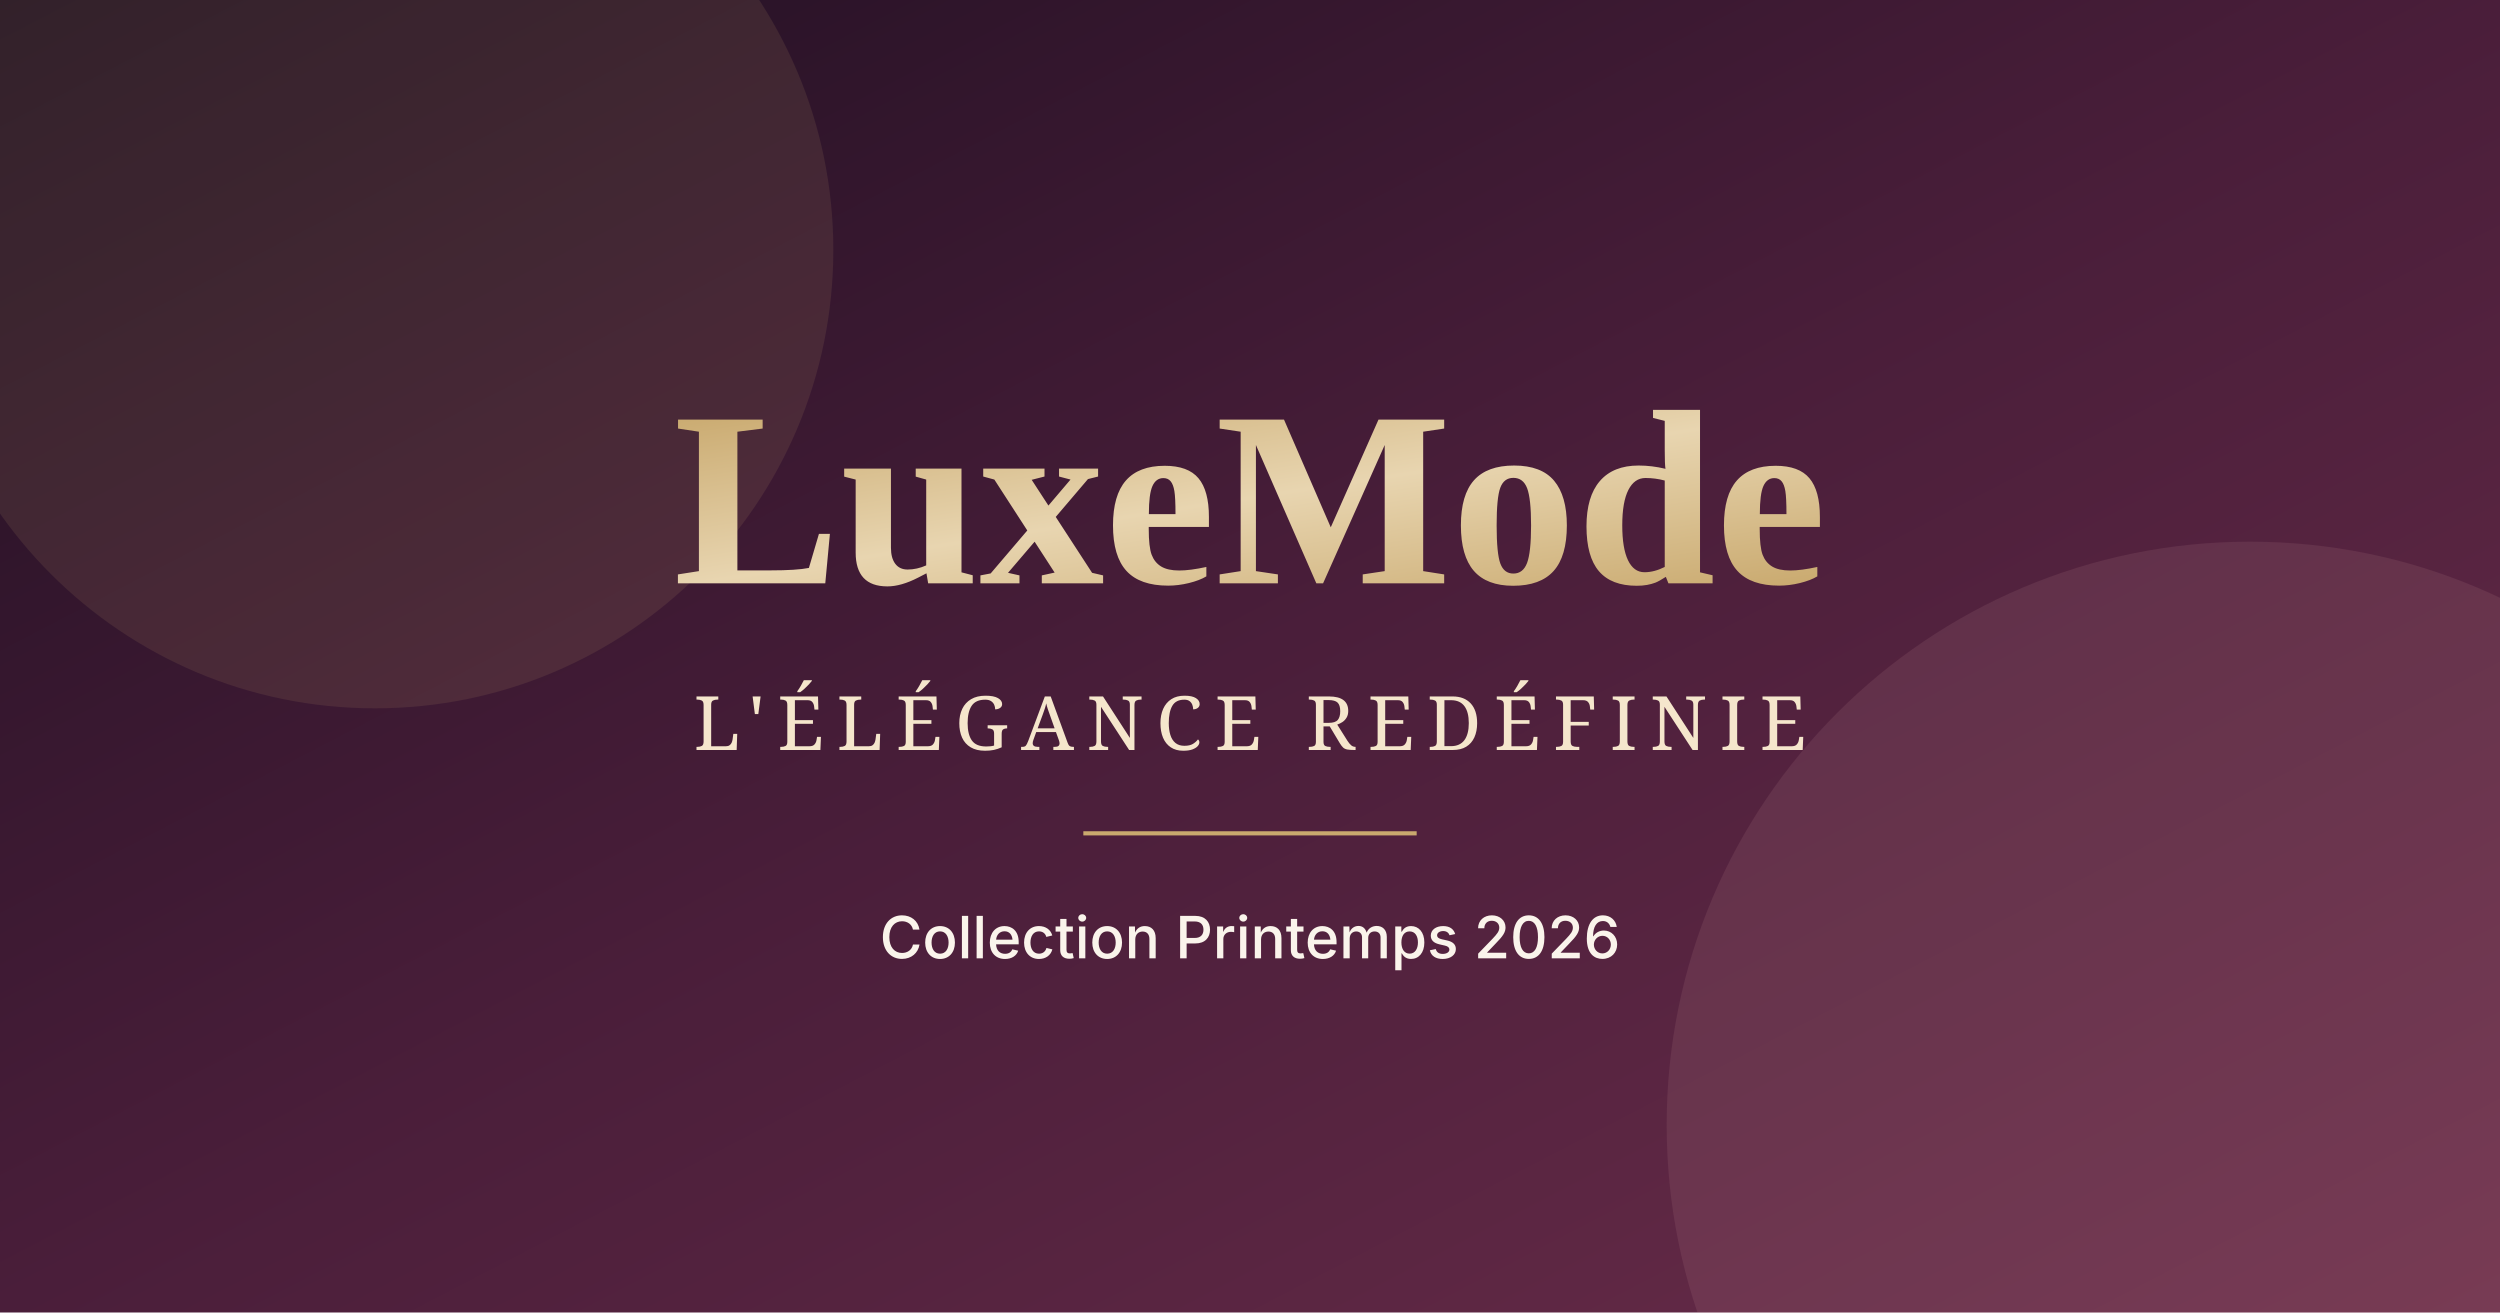
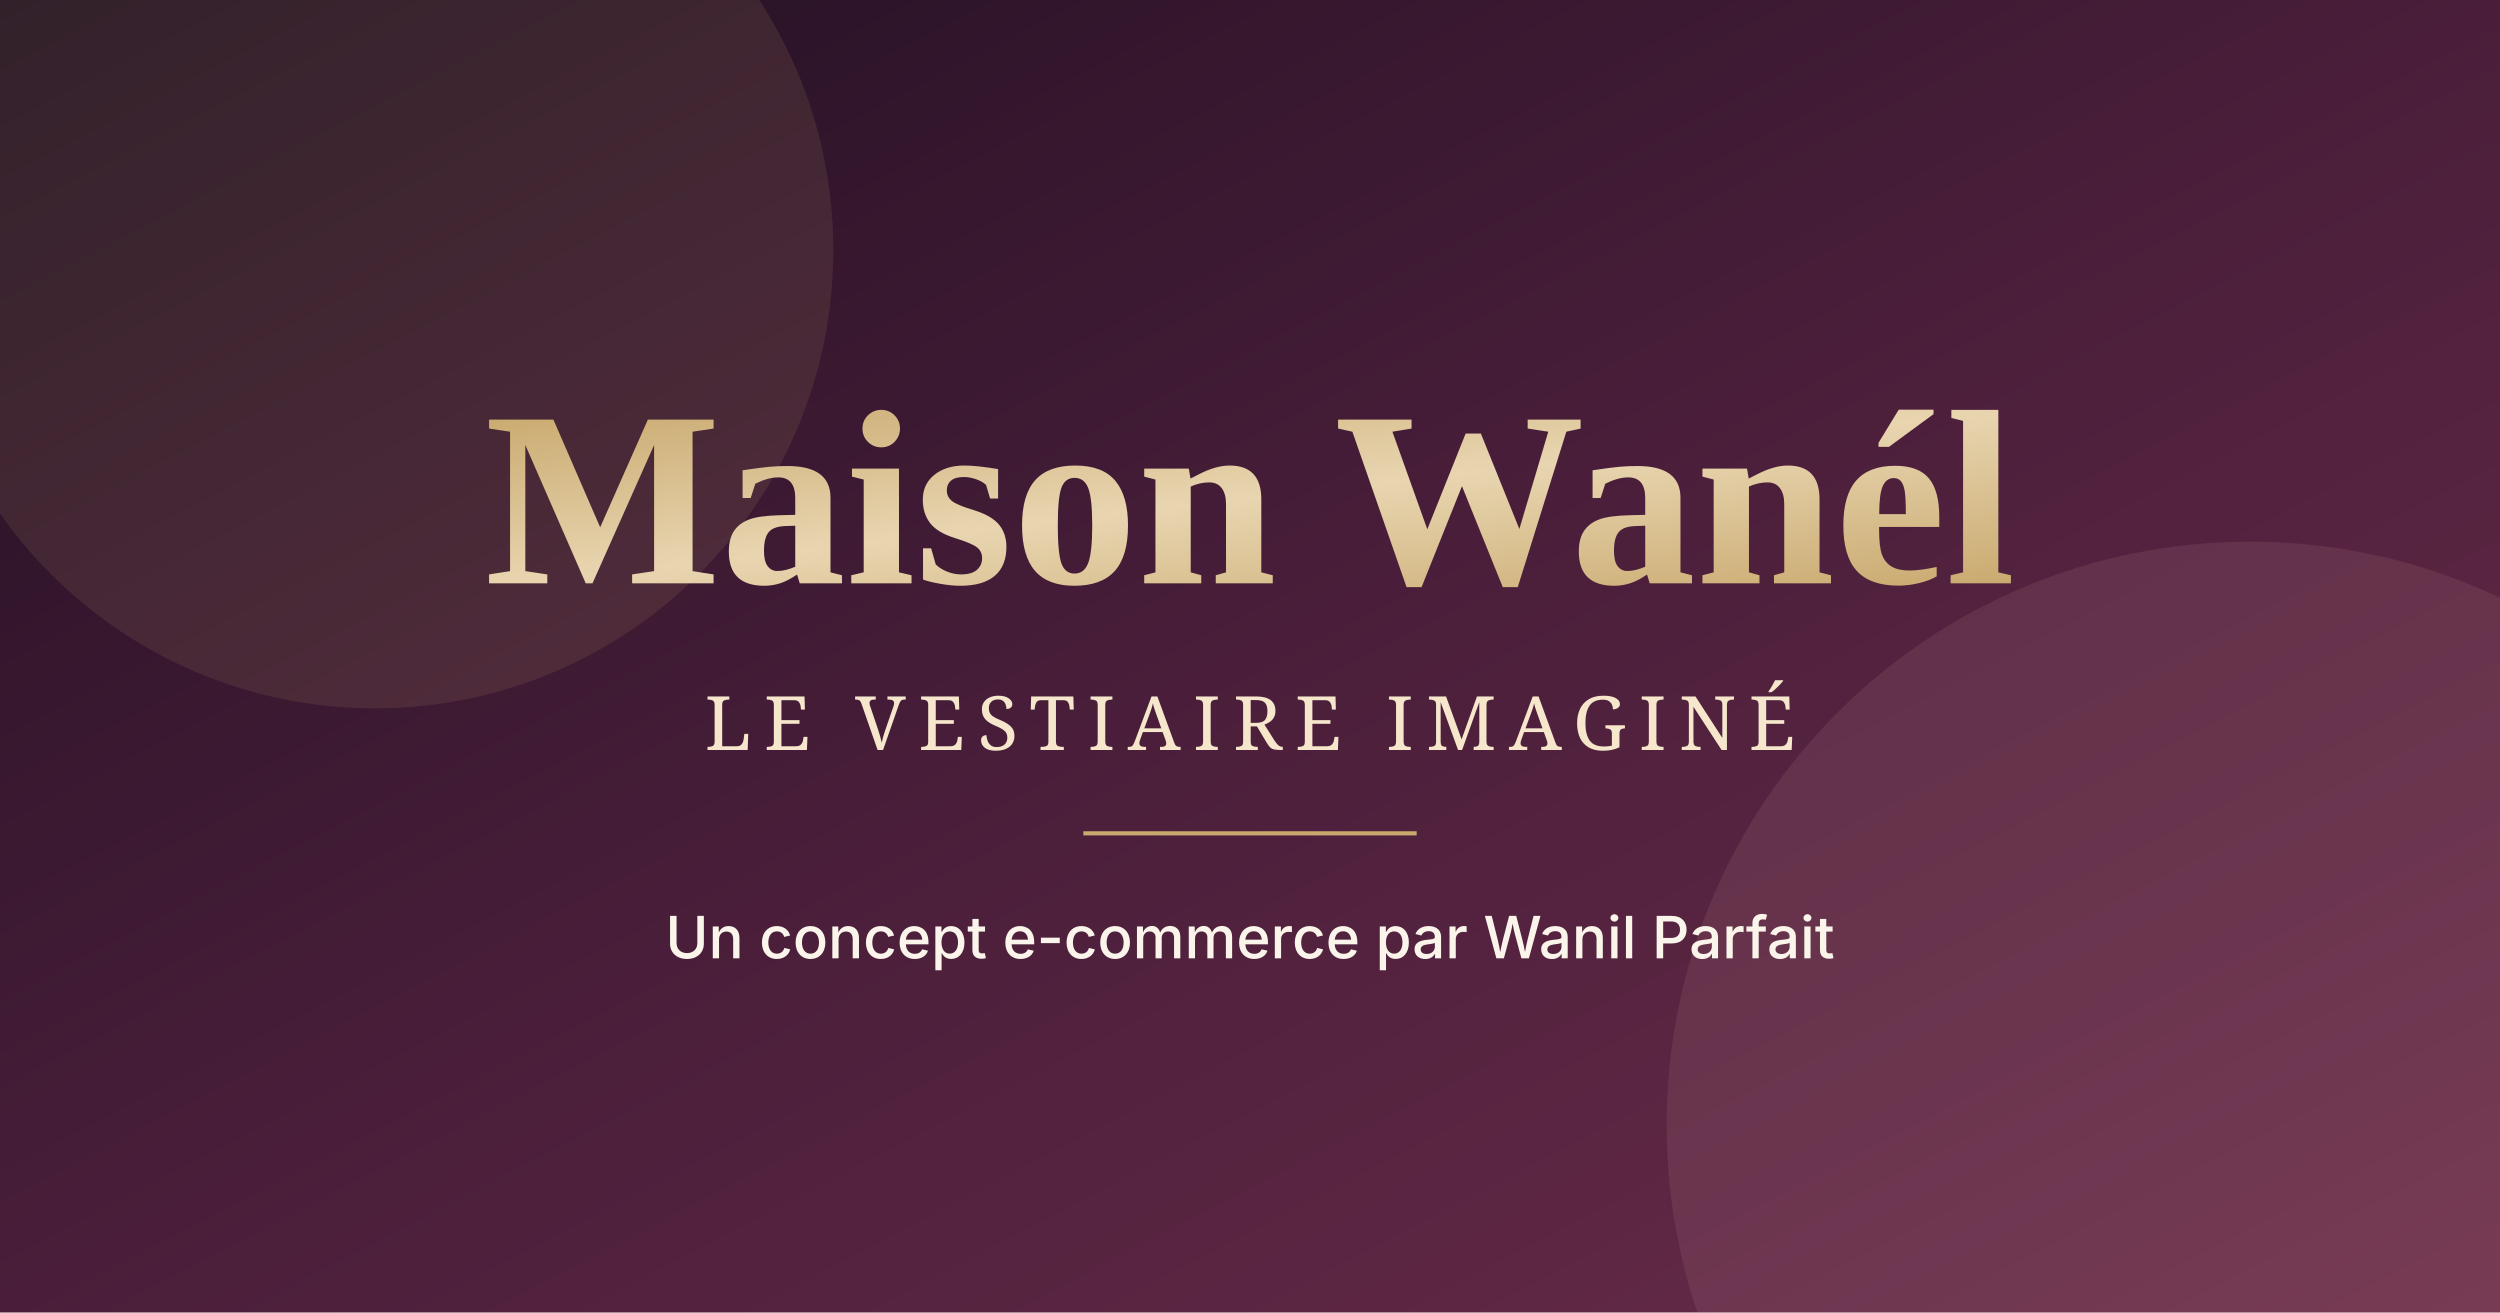
<svg xmlns="http://www.w3.org/2000/svg" viewBox="0 0 1200 630" width="1200" height="630">
  <defs>
    <linearGradient id="bg" x1="0" y1="0" x2="1" y2="1">
      <stop offset="0%" stop-color="#1E0F21" />
      <stop offset="50%" stop-color="#4A1E3A" />
      <stop offset="100%" stop-color="#6B2D4A" />
    </linearGradient>
    <linearGradient id="gold" x1="0" y1="0" x2="1" y2="1">
      <stop offset="0%" stop-color="#C9A96E" />
      <stop offset="50%" stop-color="#E8D5B0" />
      <stop offset="100%" stop-color="#C9A96E" />
    </linearGradient>
  </defs>
  <rect width="1200" height="630" fill="url(#bg)" />
  <g opacity="0.12">
    <circle cx="180" cy="120" r="220" fill="#C9A96E" />
    <circle cx="1080" cy="540" r="280" fill="#D4A0A0" />
  </g>
  <g transform="translate(600, 280)" text-anchor="middle">
-     <text font-family="Georgia, 'Times New Roman', serif" font-weight="700" font-size="120" fill="url(#gold)">LuxeMode</text>
-     <text y="80" font-family="Georgia, serif" font-weight="400" font-size="36" fill="#F5E6CC" letter-spacing="6">L'ÉLÉGANCE REDÉFINIE</text>
+     <text font-family="Georgia, 'Times New Roman', serif" font-weight="700" font-size="120" fill="url(#gold)">Maison Wanél</text>
+     <text y="80" font-family="Georgia, serif" font-weight="400" font-size="36" fill="#F5E6CC" letter-spacing="6">LE VESTIAIRE IMAGINÉ</text>
    <line x1="-80" y1="120" x2="80" y2="120" stroke="#C9A96E" stroke-width="2" />
-     <text y="180" font-family="Inter, system-ui, sans-serif" font-weight="500" font-size="28" fill="#FAF4EB">Collection Printemps 2026</text>
+     <text y="180" font-family="Inter, system-ui, sans-serif" font-weight="500" font-size="28" fill="#FAF4EB">Un concept e-commerce par Wanil Parfait</text>
  </g>
</svg>
